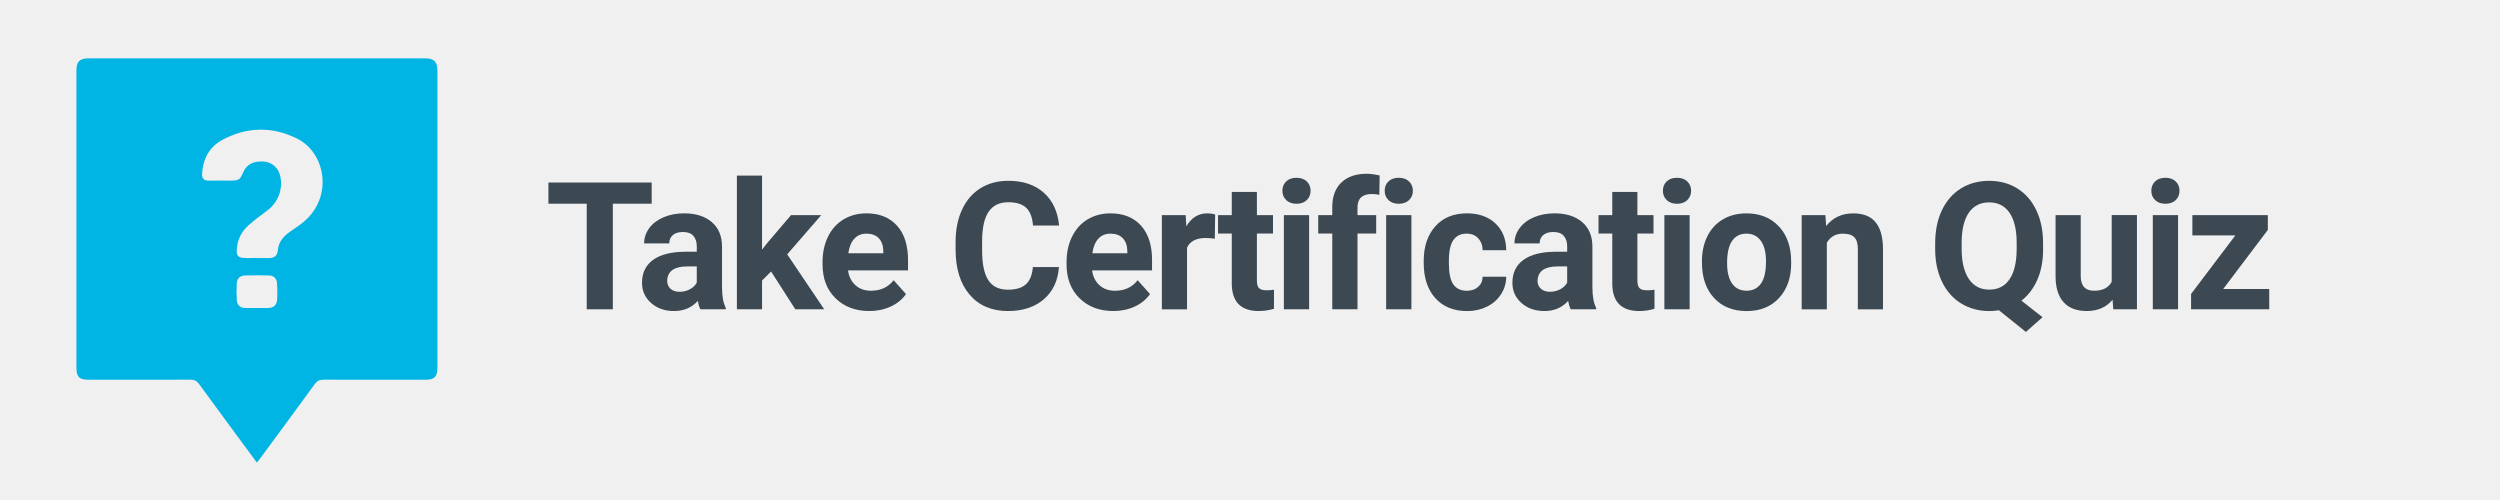
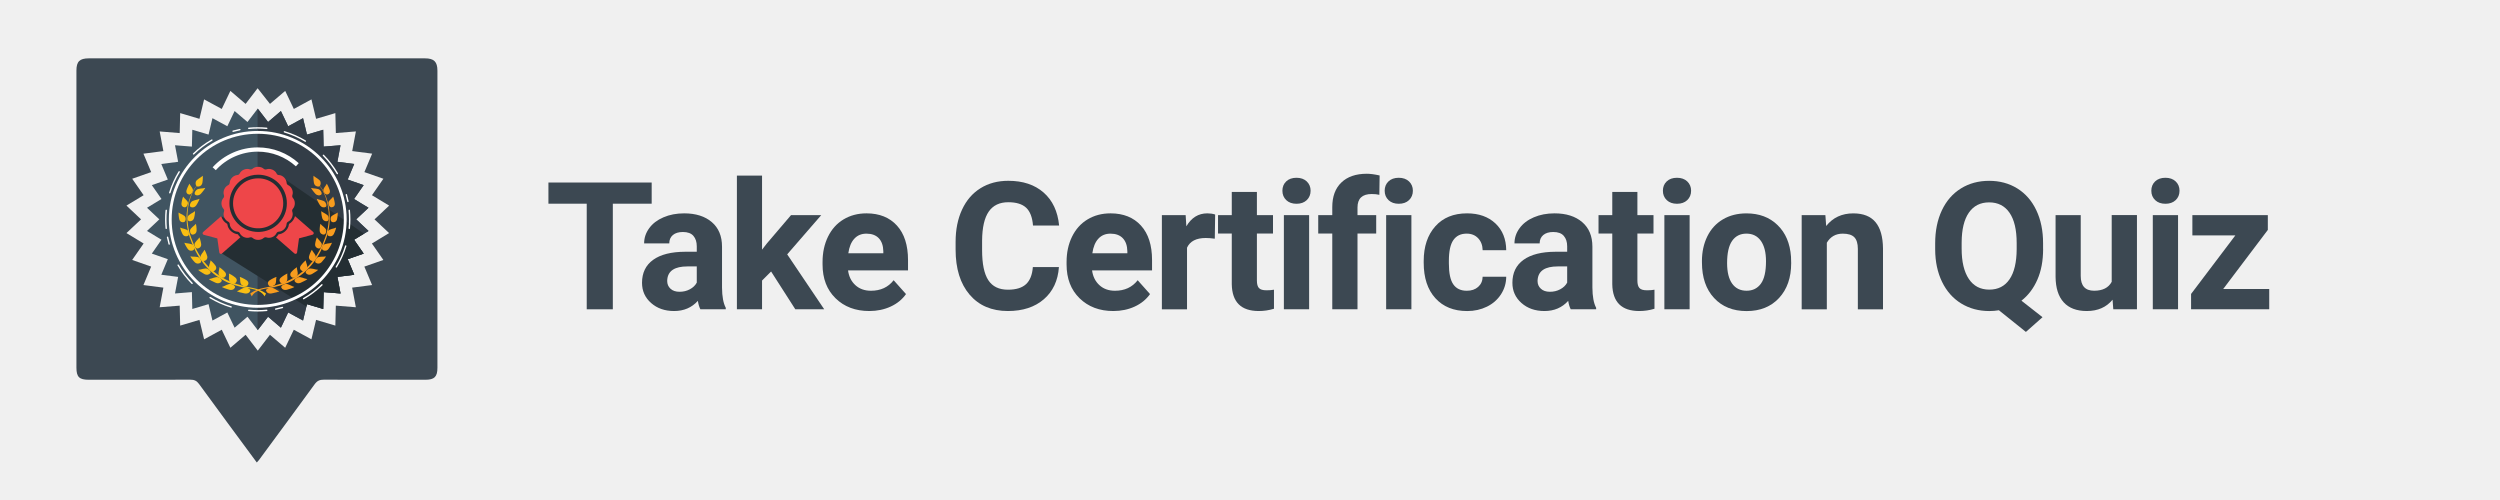
<svg xmlns="http://www.w3.org/2000/svg" version="1.1" id="Layer_1" x="0px" y="0px" viewBox="0 0 100 20" style="enable-background:new 0 0 100 20;" xml:space="preserve">
  <style type="text/css">
- 	.st0{fill:#00B4E4;}
- 	.st1{fill:#3C4852;}
+ 	.st0{fill:#3C4852;}
+ 	.st1{fill:#405461;}
+ 	.st2{fill:#333D47;}
+ 	.st3{fill:#242E33;}
+ 	.st4{fill:#EE4649;}
+ 	.st5{fill:#FFFFFF;}
+ 	.st6{fill:#F9BE13;}
+ 	.st7{fill:#F89C1E;}
</style>
-   <g id="m1EeXw_1_">
-     <g>
-       <path class="st0" d="M10.272,18.5c-0.782-1.061-1.551-2.097-2.31-3.14c-0.095-0.13-0.19-0.173-0.346-0.173    C6.26,15.192,4.905,15.19,3.549,15.19c-0.377,0-0.492-0.11-0.492-0.485c-0.001-3.961-0.001-7.922,0-11.884    c0-0.361,0.13-0.487,0.498-0.487c4.481,0,8.963,0,13.443,0c0.361,0,0.499,0.134,0.499,0.494c0.001,3.961,0.001,7.922,0,11.884    c0,0.359-0.122,0.478-0.479,0.478c-1.356,0.001-2.711,0.002-4.067-0.003c-0.163-0.001-0.264,0.044-0.363,0.18    c-0.738,1.016-1.486,2.024-2.23,3.035C10.337,18.428,10.313,18.452,10.272,18.5z M10.277,10.317c0,0.001,0,0.003,0,0.006    c0.162,0,0.323-0.001,0.484,0c0.207,0.001,0.334-0.093,0.351-0.305c0.031-0.384,0.274-0.609,0.57-0.807    c0.208-0.14,0.42-0.282,0.598-0.458c1.033-1.012,0.7-2.654-0.38-3.201C10.91,5.051,9.886,5.064,8.9,5.592    C8.373,5.874,8.118,6.353,8.083,6.95C8.071,7.153,8.167,7.228,8.359,7.225c0.295-0.005,0.59-0.001,0.885-0.001    c0.299,0,0.364-0.042,0.475-0.312c0.138-0.335,0.41-0.48,0.836-0.45c0.318,0.023,0.576,0.246,0.651,0.565    c0.129,0.543-0.085,1.083-0.547,1.418c-0.249,0.181-0.496,0.368-0.725,0.573C9.646,9.274,9.49,9.603,9.47,9.995    c-0.011,0.214,0.046,0.303,0.26,0.32C9.911,10.33,10.095,10.317,10.277,10.317z M10.273,12.321c0.147,0,0.295,0.002,0.442-0.001    c0.229-0.005,0.356-0.112,0.371-0.339c0.014-0.216,0.008-0.434-0.005-0.651c-0.011-0.197-0.135-0.307-0.329-0.312    c-0.315-0.009-0.632-0.008-0.946,0c-0.19,0.006-0.323,0.108-0.335,0.306c-0.014,0.23-0.014,0.463,0.002,0.692    c0.014,0.195,0.14,0.298,0.337,0.304C9.965,12.323,10.12,12.321,10.273,12.321z" />
-     </g>
+   <g>
+     <path class="st0" d="M26.066,8.148h-1.553v4.224h-1.044V8.148h-1.532V7.301h4.13v0.847H26.066z" />
+     <path class="st0" d="M28.015,12.371c-0.047-0.091-0.08-0.203-0.101-0.337c-0.244,0.272-0.561,0.407-0.951,0.407   c-0.369,0-0.675-0.106-0.918-0.32s-0.364-0.483-0.364-0.808c0-0.399,0.148-0.706,0.444-0.919c0.296-0.214,0.724-0.322,1.283-0.324   h0.463V9.854c0-0.175-0.044-0.313-0.134-0.418c-0.089-0.105-0.231-0.156-0.423-0.156c-0.17,0-0.303,0.041-0.399,0.121   c-0.096,0.081-0.144,0.193-0.144,0.334h-1.006c0-0.218,0.067-0.42,0.202-0.605c0.134-0.186,0.325-0.332,0.571-0.437   c0.246-0.106,0.522-0.159,0.828-0.159c0.464,0,0.833,0.117,1.106,0.35c0.273,0.234,0.409,0.561,0.409,0.984v1.633   c0.002,0.357,0.052,0.628,0.15,0.811v0.059C29.031,12.371,28.015,12.371,28.015,12.371z M27.182,11.671   c0.149,0,0.286-0.032,0.411-0.099c0.126-0.067,0.218-0.155,0.278-0.267v-0.648h-0.376c-0.504,0-0.772,0.175-0.804,0.523   l-0.003,0.059c0,0.126,0.044,0.229,0.132,0.31C26.908,11.631,27.029,11.671,27.182,11.671z" />
+     <path class="st0" d="M30.844,10.86l-0.362,0.362v1.149h-1.006V7.023h1.006v2.963l0.195-0.251l0.965-1.131h1.208l-1.362,1.57   l1.48,2.197h-1.156L30.844,10.86z" />
+     <path class="st0" d="M34.772,12.441c-0.552,0-1.003-0.17-1.349-0.509c-0.347-0.338-0.521-0.79-0.521-1.354v-0.097   c0-0.378,0.073-0.717,0.219-1.015s0.353-0.529,0.621-0.69s0.574-0.242,0.918-0.242c0.515,0,0.921,0.163,1.217,0.488   c0.296,0.325,0.444,0.786,0.444,1.382v0.411h-2.399c0.032,0.246,0.131,0.443,0.294,0.592s0.371,0.223,0.621,0.223   c0.388,0,0.691-0.14,0.909-0.421l0.494,0.554c-0.151,0.214-0.355,0.381-0.613,0.5C35.371,12.381,35.085,12.441,34.772,12.441z    M34.657,9.346c-0.2,0-0.362,0.068-0.485,0.203c-0.124,0.135-0.204,0.329-0.239,0.581h1.4v-0.081   c-0.005-0.224-0.065-0.397-0.181-0.52C35.035,9.407,34.87,9.346,34.657,9.346z" />
+     <path class="st0" d="M42.357,10.683c-0.039,0.545-0.241,0.975-0.604,1.288s-0.842,0.47-1.436,0.47c-0.65,0-1.161-0.219-1.534-0.657   c-0.372-0.437-0.559-1.037-0.559-1.801v-0.31c0-0.487,0.086-0.917,0.258-1.288c0.172-0.372,0.417-0.656,0.736-0.855   s0.69-0.298,1.113-0.298c0.585,0,1.056,0.156,1.414,0.47s0.564,0.753,0.62,1.32H41.32c-0.025-0.328-0.117-0.565-0.273-0.712   c-0.157-0.147-0.395-0.221-0.715-0.221c-0.348,0-0.609,0.125-0.782,0.374c-0.173,0.25-0.262,0.637-0.266,1.161v0.383   c0,0.548,0.083,0.948,0.249,1.201c0.166,0.254,0.428,0.38,0.785,0.38c0.323,0,0.564-0.074,0.723-0.221   c0.159-0.148,0.25-0.376,0.273-0.684C41.314,10.683,42.357,10.683,42.357,10.683z" />
+     <path class="st0" d="M44.533,12.441c-0.552,0-1.002-0.17-1.349-0.509c-0.347-0.338-0.521-0.79-0.521-1.354v-0.097   c0-0.378,0.073-0.717,0.219-1.015s0.353-0.529,0.621-0.69s0.574-0.242,0.918-0.242c0.515,0,0.921,0.163,1.217,0.488   c0.296,0.325,0.444,0.786,0.444,1.382v0.411h-2.399c0.032,0.246,0.131,0.443,0.294,0.592s0.371,0.223,0.621,0.223   c0.388,0,0.691-0.14,0.909-0.421l0.494,0.554c-0.151,0.214-0.355,0.381-0.613,0.5C45.132,12.381,44.846,12.441,44.533,12.441z    M44.418,9.346c-0.2,0-0.362,0.068-0.485,0.203c-0.124,0.135-0.204,0.329-0.239,0.581h1.4v-0.081   c-0.005-0.224-0.065-0.397-0.181-0.52C44.796,9.407,44.631,9.346,44.418,9.346z" />
+     <path class="st0" d="M48.592,9.548C48.455,9.529,48.335,9.52,48.23,9.52c-0.381,0-0.63,0.129-0.749,0.387v2.465h-1.006V8.604h0.951   l0.028,0.449c0.202-0.346,0.481-0.519,0.839-0.519c0.112,0,0.216,0.015,0.313,0.046L48.592,9.548z" />
+     <path class="st0" d="M50.276,7.678v0.926h0.644v0.738h-0.644v1.88c0,0.14,0.027,0.239,0.081,0.299   c0.053,0.061,0.155,0.091,0.306,0.091c0.111,0,0.21-0.008,0.296-0.024v0.762c-0.197,0.061-0.4,0.091-0.609,0.091   c-0.706,0-1.066-0.357-1.079-1.069v-2.03h-0.55V8.604h0.55V7.678H50.276z" />
+     <path class="st0" d="M51.296,7.629c0-0.15,0.05-0.275,0.151-0.372s0.239-0.146,0.412-0.146c0.172,0,0.309,0.049,0.411,0.146   s0.154,0.222,0.154,0.372c0,0.153-0.052,0.278-0.155,0.377c-0.103,0.097-0.239,0.145-0.409,0.145s-0.306-0.048-0.409-0.145   C51.348,7.907,51.296,7.782,51.296,7.629z M52.365,12.371h-1.01V8.604h1.01V12.371z" />
+     <path class="st0" d="M53.291,12.371V9.342h-0.562V8.604h0.562v-0.32c0-0.423,0.121-0.751,0.364-0.984   c0.242-0.233,0.582-0.35,1.018-0.35c0.139,0,0.31,0.023,0.512,0.069l-0.011,0.774c-0.084-0.021-0.185-0.032-0.307-0.032   c-0.378,0-0.567,0.18-0.567,0.538v0.305h0.748v0.738H54.3v3.029H53.291z" />
+     <path class="st0" d="M55.387,7.629c0-0.15,0.05-0.275,0.151-0.372s0.239-0.146,0.412-0.146c0.172,0,0.309,0.049,0.411,0.146   s0.154,0.222,0.154,0.372c0,0.153-0.052,0.278-0.155,0.377c-0.103,0.097-0.239,0.145-0.409,0.145c-0.17,0-0.306-0.048-0.409-0.145   C55.438,7.907,55.387,7.782,55.387,7.629z M56.456,12.371h-1.01V8.604h1.01V12.371z" />
+     <path class="st0" d="M58.673,11.63c0.185,0,0.337-0.051,0.452-0.153c0.116-0.102,0.177-0.238,0.181-0.407h0.943   c-0.002,0.255-0.071,0.489-0.209,0.702c-0.137,0.212-0.324,0.377-0.562,0.494c-0.239,0.117-0.501,0.176-0.789,0.176   c-0.539,0-0.963-0.171-1.274-0.514c-0.311-0.342-0.467-0.815-0.467-1.419v-0.066c0-0.58,0.155-1.043,0.464-1.39   c0.308-0.346,0.732-0.519,1.27-0.519c0.471,0,0.85,0.135,1.134,0.402c0.284,0.268,0.429,0.625,0.433,1.071h-0.943   c-0.004-0.196-0.065-0.355-0.181-0.478c-0.116-0.122-0.269-0.184-0.459-0.184c-0.235,0-0.411,0.086-0.531,0.257   c-0.12,0.17-0.18,0.448-0.18,0.831v0.105c0,0.388,0.059,0.668,0.178,0.837C58.251,11.545,58.431,11.63,58.673,11.63z" />
+     <path class="st0" d="M62.829,12.371c-0.047-0.091-0.08-0.203-0.101-0.337c-0.244,0.272-0.561,0.407-0.951,0.407   c-0.369,0-0.675-0.106-0.917-0.32c-0.243-0.214-0.364-0.483-0.364-0.808c0-0.399,0.148-0.706,0.444-0.919   c0.296-0.214,0.723-0.322,1.283-0.324h0.464V9.854c0-0.175-0.045-0.313-0.135-0.418c-0.089-0.105-0.23-0.156-0.423-0.156   c-0.17,0-0.302,0.041-0.398,0.121c-0.096,0.081-0.145,0.193-0.145,0.334h-1.007c0-0.218,0.067-0.42,0.202-0.605   c0.135-0.186,0.325-0.332,0.571-0.437c0.246-0.106,0.523-0.159,0.829-0.159c0.465,0,0.833,0.117,1.106,0.35   c0.273,0.234,0.409,0.561,0.409,0.984v1.633c0.002,0.357,0.052,0.628,0.15,0.811v0.059C63.846,12.371,62.829,12.371,62.829,12.371z    M61.997,11.671c0.149,0,0.286-0.032,0.411-0.099c0.126-0.067,0.219-0.155,0.279-0.267v-0.648H62.31   c-0.504,0-0.771,0.175-0.804,0.523l-0.004,0.059c0,0.126,0.044,0.229,0.133,0.31C61.723,11.631,61.844,11.671,61.997,11.671z" />
+     <path class="st0" d="M65.496,7.678v0.926h0.644v0.738h-0.644v1.88c0,0.14,0.027,0.239,0.081,0.299   c0.053,0.061,0.155,0.091,0.306,0.091c0.111,0,0.21-0.008,0.296-0.024v0.762c-0.197,0.061-0.4,0.091-0.609,0.091   c-0.706,0-1.066-0.357-1.079-1.069v-2.03h-0.55V8.604h0.55V7.678H65.496z" />
+     <path class="st0" d="M66.516,7.629c0-0.15,0.05-0.275,0.151-0.372s0.239-0.146,0.412-0.146c0.172,0,0.309,0.049,0.411,0.146   c0.102,0.097,0.154,0.222,0.154,0.372c0,0.153-0.052,0.278-0.155,0.377c-0.103,0.097-0.239,0.145-0.409,0.145   s-0.306-0.048-0.409-0.145C66.567,7.907,66.516,7.782,66.516,7.629z M67.585,12.371h-1.01V8.604h1.01V12.371z" />
+     <path class="st0" d="M68.077,10.453c0-0.373,0.072-0.707,0.216-0.999c0.144-0.293,0.352-0.519,0.622-0.679   c0.27-0.16,0.584-0.24,0.942-0.24c0.508,0,0.924,0.155,1.244,0.467c0.322,0.311,0.501,0.733,0.539,1.267l0.007,0.258   c0,0.579-0.161,1.042-0.484,1.392c-0.323,0.349-0.756,0.524-1.299,0.524c-0.543,0-0.977-0.174-1.3-0.522   c-0.324-0.348-0.486-0.822-0.486-1.421v-0.047C68.078,10.453,68.077,10.453,68.077,10.453z M69.084,10.524   c0,0.358,0.067,0.632,0.202,0.821s0.328,0.284,0.578,0.284c0.244,0,0.434-0.094,0.571-0.281s0.205-0.486,0.205-0.898   c0-0.351-0.068-0.623-0.205-0.816s-0.329-0.289-0.578-0.289c-0.246,0-0.436,0.096-0.571,0.288   C69.151,9.825,69.084,10.122,69.084,10.524z" />
+     <path class="st0" d="M73.015,8.604l0.032,0.436c0.269-0.337,0.63-0.505,1.083-0.505c0.399,0,0.696,0.117,0.891,0.352   c0.195,0.234,0.294,0.585,0.299,1.052v2.434h-1.006V9.957c0-0.214-0.047-0.369-0.14-0.466c-0.093-0.096-0.247-0.145-0.463-0.145   c-0.283,0-0.495,0.121-0.638,0.363v2.663h-1.006V8.604H73.015z" />
+     <path class="st0" d="M81.725,9.952c0,0.474-0.076,0.885-0.23,1.234c-0.153,0.349-0.365,0.629-0.637,0.841l0.843,0.661l-0.665,0.589   l-1.08-0.867c-0.123,0.021-0.251,0.032-0.383,0.032c-0.42,0-0.795-0.101-1.125-0.303c-0.329-0.202-0.584-0.49-0.766-0.865   c-0.181-0.375-0.273-0.806-0.275-1.293V9.729c0-0.499,0.09-0.938,0.269-1.318c0.18-0.38,0.435-0.671,0.763-0.874   s0.704-0.304,1.126-0.304s0.798,0.101,1.126,0.304c0.328,0.204,0.583,0.495,0.762,0.874c0.18,0.379,0.27,0.817,0.27,1.314v0.227   C81.723,9.952,81.725,9.952,81.725,9.952z M80.667,9.722c0-0.532-0.096-0.936-0.286-1.212s-0.462-0.415-0.815-0.415   c-0.351,0-0.621,0.137-0.811,0.41c-0.19,0.273-0.287,0.672-0.289,1.2v0.247c0,0.518,0.096,0.919,0.286,1.204   c0.19,0.286,0.464,0.429,0.821,0.429c0.351,0,0.62-0.138,0.808-0.413c0.188-0.275,0.283-0.676,0.286-1.203V9.722z" />
+     <path class="st0" d="M84.503,11.988c-0.249,0.303-0.592,0.453-1.031,0.453c-0.404,0-0.712-0.116-0.924-0.348   c-0.212-0.232-0.321-0.572-0.325-1.02V8.604h1.006v2.436c0,0.393,0.179,0.589,0.536,0.589c0.342,0,0.576-0.119,0.703-0.356v-2.67   h1.01v3.767h-0.947L84.503,11.988z" />
+     <path class="st0" d="M86.053,7.629c0-0.15,0.05-0.275,0.151-0.372s0.239-0.146,0.412-0.146c0.172,0,0.309,0.049,0.411,0.146   c0.102,0.097,0.154,0.222,0.154,0.372c0,0.153-0.052,0.278-0.155,0.377c-0.103,0.097-0.239,0.145-0.409,0.145   s-0.306-0.048-0.409-0.145C86.104,7.907,86.053,7.782,86.053,7.629z M87.122,12.371h-1.01V8.604h1.01V12.371z" />
+     <path class="st0" d="M88.928,11.56h1.841v0.811h-3.126v-0.613l1.772-2.343h-1.72V8.604h3.018v0.593L88.928,11.56z" />
  </g>
+   <path class="st0" d="M16.998,2.334c-4.48,0-8.962,0-13.443,0c-0.368,0-0.498,0.126-0.498,0.487c-0.001,3.962-0.001,7.923,0,11.884  c0,0.375,0.115,0.485,0.492,0.485c1.356,0,2.711,0.002,4.067-0.003c0.156,0,0.251,0.043,0.346,0.173  c0.759,1.043,1.528,2.079,2.31,3.14c0.041-0.048,0.065-0.072,0.086-0.098c0.744-1.011,1.492-2.019,2.23-3.035  c0.099-0.136,0.2-0.181,0.363-0.18c1.356,0.005,2.711,0.004,4.067,0.003c0.357,0,0.479-0.119,0.479-0.478  c0.001-3.962,0.001-7.923,0-11.884C17.497,2.468,17.359,2.334,16.998,2.334z M15.563,9.323L14.876,9.74l0.458,0.658l-0.76,0.266  l0.31,0.738l-0.798,0.103l0.148,0.785l-0.801-0.064l-0.019,0.798l-0.771-0.229l-0.186,0.778l-0.705-0.384l-0.345,0.722l-0.609-0.52  l-0.487,0.635l-0.487-0.635l-0.609,0.52l-0.345-0.722l-0.706,0.384l-0.186-0.778l-0.771,0.229l-0.019-0.798L6.387,12.29l0.148-0.785  l-0.798-0.103l0.309-0.738l-0.759-0.266L5.745,9.74L5.058,9.323l0.584-0.549l-0.584-0.55l0.687-0.416L5.288,7.15l0.759-0.266  L5.737,6.147l0.798-0.103L6.387,5.258l0.801,0.065l0.019-0.799l0.771,0.229l0.186-0.778l0.706,0.383l0.345-0.722l0.609,0.52  l0.481-0.627l0.494,0.627l0.609-0.52l0.345,0.722l0.705-0.383l0.186,0.778l0.77-0.229l0.02,0.798l0.802-0.065l-0.148,0.786  l0.798,0.103l-0.31,0.738l0.76,0.266l-0.458,0.658l0.688,0.417l-0.585,0.55L15.563,9.323z" />
  <g>
-     <path class="st1" d="M26.066,8.148h-1.553v4.224h-1.044V8.148h-1.532V7.301h4.13v0.847H26.066z" />
-     <path class="st1" d="M28.015,12.371c-0.047-0.091-0.08-0.203-0.101-0.337c-0.244,0.272-0.561,0.407-0.951,0.407   c-0.369,0-0.675-0.106-0.918-0.32s-0.364-0.483-0.364-0.808c0-0.399,0.148-0.706,0.444-0.919c0.296-0.214,0.724-0.322,1.283-0.324   h0.463V9.854c0-0.175-0.044-0.313-0.134-0.418c-0.089-0.105-0.231-0.156-0.423-0.156c-0.17,0-0.303,0.041-0.399,0.121   c-0.096,0.081-0.144,0.193-0.144,0.334h-1.006c0-0.218,0.067-0.42,0.202-0.605c0.134-0.186,0.325-0.332,0.571-0.437   c0.246-0.106,0.522-0.159,0.828-0.159c0.464,0,0.833,0.117,1.106,0.35c0.273,0.234,0.409,0.561,0.409,0.984v1.633   c0.002,0.357,0.052,0.628,0.15,0.811v0.059C29.031,12.371,28.015,12.371,28.015,12.371z M27.182,11.671   c0.149,0,0.286-0.032,0.411-0.099c0.126-0.067,0.218-0.155,0.278-0.267v-0.648h-0.376c-0.504,0-0.772,0.175-0.804,0.523   l-0.003,0.059c0,0.126,0.044,0.229,0.132,0.31C26.908,11.631,27.029,11.671,27.182,11.671z" />
-     <path class="st1" d="M30.844,10.86l-0.362,0.362v1.149h-1.006V7.023h1.006v2.963l0.195-0.251l0.965-1.131h1.208l-1.362,1.57   l1.48,2.197h-1.156L30.844,10.86z" />
-     <path class="st1" d="M34.772,12.441c-0.552,0-1.003-0.17-1.349-0.509c-0.347-0.338-0.521-0.79-0.521-1.354v-0.097   c0-0.378,0.073-0.717,0.219-1.015s0.353-0.529,0.621-0.69s0.574-0.242,0.918-0.242c0.515,0,0.921,0.163,1.217,0.488   c0.296,0.325,0.444,0.786,0.444,1.382v0.411h-2.399c0.032,0.246,0.131,0.443,0.294,0.592s0.371,0.223,0.621,0.223   c0.388,0,0.691-0.14,0.909-0.421l0.494,0.554c-0.151,0.214-0.355,0.381-0.613,0.5C35.371,12.381,35.085,12.441,34.772,12.441z    M34.657,9.346c-0.2,0-0.362,0.068-0.485,0.203c-0.124,0.135-0.204,0.329-0.239,0.581h1.4v-0.081   c-0.005-0.224-0.065-0.397-0.181-0.52C35.035,9.407,34.87,9.346,34.657,9.346z" />
-     <path class="st1" d="M42.357,10.683c-0.039,0.545-0.241,0.975-0.604,1.288s-0.842,0.47-1.436,0.47c-0.65,0-1.161-0.219-1.534-0.657   c-0.372-0.437-0.559-1.037-0.559-1.801v-0.31c0-0.487,0.086-0.917,0.258-1.288c0.172-0.372,0.417-0.656,0.736-0.855   s0.69-0.298,1.113-0.298c0.585,0,1.056,0.156,1.414,0.47s0.564,0.753,0.62,1.32H41.32c-0.025-0.328-0.117-0.565-0.273-0.712   c-0.157-0.147-0.395-0.221-0.715-0.221c-0.348,0-0.609,0.125-0.782,0.374c-0.173,0.25-0.262,0.637-0.266,1.161v0.383   c0,0.548,0.083,0.948,0.249,1.201c0.166,0.254,0.428,0.38,0.785,0.38c0.323,0,0.564-0.074,0.723-0.221   c0.159-0.148,0.25-0.376,0.273-0.684C41.314,10.683,42.357,10.683,42.357,10.683z" />
-     <path class="st1" d="M44.533,12.441c-0.552,0-1.002-0.17-1.349-0.509c-0.347-0.338-0.521-0.79-0.521-1.354v-0.097   c0-0.378,0.073-0.717,0.219-1.015s0.353-0.529,0.621-0.69s0.574-0.242,0.918-0.242c0.515,0,0.921,0.163,1.217,0.488   c0.296,0.325,0.444,0.786,0.444,1.382v0.411h-2.399c0.032,0.246,0.131,0.443,0.294,0.592s0.371,0.223,0.621,0.223   c0.388,0,0.691-0.14,0.909-0.421l0.494,0.554c-0.151,0.214-0.355,0.381-0.613,0.5C45.132,12.381,44.846,12.441,44.533,12.441z    M44.418,9.346c-0.2,0-0.362,0.068-0.485,0.203c-0.124,0.135-0.204,0.329-0.239,0.581h1.4v-0.081   c-0.005-0.224-0.065-0.397-0.181-0.52C44.796,9.407,44.631,9.346,44.418,9.346z" />
-     <path class="st1" d="M48.592,9.548C48.455,9.529,48.335,9.52,48.23,9.52c-0.381,0-0.63,0.129-0.749,0.387v2.465h-1.006V8.604h0.951   l0.028,0.449c0.202-0.346,0.481-0.519,0.839-0.519c0.112,0,0.216,0.015,0.313,0.046L48.592,9.548z" />
-     <path class="st1" d="M50.276,7.678v0.926h0.644v0.738h-0.644v1.88c0,0.14,0.027,0.239,0.081,0.299   c0.053,0.061,0.155,0.091,0.306,0.091c0.111,0,0.21-0.008,0.296-0.024v0.762c-0.197,0.061-0.4,0.091-0.609,0.091   c-0.706,0-1.066-0.357-1.079-1.069v-2.03h-0.55V8.604h0.55V7.678H50.276z" />
-     <path class="st1" d="M51.296,7.629c0-0.15,0.05-0.275,0.151-0.372s0.239-0.146,0.412-0.146c0.172,0,0.309,0.049,0.411,0.146   s0.154,0.222,0.154,0.372c0,0.153-0.052,0.278-0.155,0.377c-0.103,0.097-0.239,0.145-0.409,0.145s-0.306-0.048-0.409-0.145   C51.348,7.907,51.296,7.782,51.296,7.629z M52.365,12.371h-1.01V8.604h1.01V12.371z" />
-     <path class="st1" d="M53.291,12.371V9.342h-0.562V8.604h0.562v-0.32c0-0.423,0.121-0.751,0.364-0.984   c0.242-0.233,0.582-0.35,1.018-0.35c0.139,0,0.31,0.023,0.512,0.069l-0.011,0.774c-0.084-0.021-0.185-0.032-0.307-0.032   c-0.378,0-0.567,0.18-0.567,0.538v0.305h0.748v0.738H54.3v3.029H53.291z" />
-     <path class="st1" d="M55.387,7.629c0-0.15,0.05-0.275,0.151-0.372s0.239-0.146,0.412-0.146c0.172,0,0.309,0.049,0.411,0.146   s0.154,0.222,0.154,0.372c0,0.153-0.052,0.278-0.155,0.377c-0.103,0.097-0.239,0.145-0.409,0.145c-0.17,0-0.306-0.048-0.409-0.145   C55.438,7.907,55.387,7.782,55.387,7.629z M56.456,12.371h-1.01V8.604h1.01V12.371z" />
-     <path class="st1" d="M58.673,11.63c0.185,0,0.337-0.051,0.452-0.153c0.116-0.102,0.177-0.238,0.181-0.407h0.943   c-0.002,0.255-0.071,0.489-0.209,0.702c-0.137,0.212-0.324,0.377-0.562,0.494c-0.239,0.117-0.501,0.176-0.789,0.176   c-0.539,0-0.963-0.171-1.274-0.514c-0.311-0.342-0.467-0.815-0.467-1.419v-0.066c0-0.58,0.155-1.043,0.464-1.39   c0.308-0.346,0.732-0.519,1.27-0.519c0.471,0,0.85,0.135,1.134,0.402c0.284,0.268,0.429,0.625,0.433,1.071h-0.943   c-0.004-0.196-0.065-0.355-0.181-0.478c-0.116-0.122-0.269-0.184-0.459-0.184c-0.235,0-0.411,0.086-0.531,0.257   c-0.12,0.17-0.18,0.448-0.18,0.831v0.105c0,0.388,0.059,0.668,0.178,0.837C58.251,11.545,58.431,11.63,58.673,11.63z" />
-     <path class="st1" d="M62.829,12.371c-0.047-0.091-0.08-0.203-0.101-0.337c-0.244,0.272-0.561,0.407-0.951,0.407   c-0.369,0-0.675-0.106-0.917-0.32c-0.243-0.214-0.364-0.483-0.364-0.808c0-0.399,0.148-0.706,0.444-0.919   c0.296-0.214,0.723-0.322,1.283-0.324h0.464V9.854c0-0.175-0.045-0.313-0.135-0.418c-0.089-0.105-0.23-0.156-0.423-0.156   c-0.17,0-0.302,0.041-0.398,0.121c-0.096,0.081-0.145,0.193-0.145,0.334h-1.007c0-0.218,0.067-0.42,0.202-0.605   c0.135-0.186,0.325-0.332,0.571-0.437c0.246-0.106,0.523-0.159,0.829-0.159c0.465,0,0.833,0.117,1.106,0.35   c0.273,0.234,0.409,0.561,0.409,0.984v1.633c0.002,0.357,0.052,0.628,0.15,0.811v0.059C63.846,12.371,62.829,12.371,62.829,12.371z    M61.997,11.671c0.149,0,0.286-0.032,0.411-0.099c0.126-0.067,0.219-0.155,0.279-0.267v-0.648H62.31   c-0.504,0-0.771,0.175-0.804,0.523l-0.004,0.059c0,0.126,0.044,0.229,0.133,0.31C61.723,11.631,61.844,11.671,61.997,11.671z" />
-     <path class="st1" d="M65.496,7.678v0.926h0.644v0.738h-0.644v1.88c0,0.14,0.027,0.239,0.081,0.299   c0.053,0.061,0.155,0.091,0.306,0.091c0.111,0,0.21-0.008,0.296-0.024v0.762c-0.197,0.061-0.4,0.091-0.609,0.091   c-0.706,0-1.066-0.357-1.079-1.069v-2.03h-0.55V8.604h0.55V7.678H65.496z" />
-     <path class="st1" d="M66.516,7.629c0-0.15,0.05-0.275,0.151-0.372s0.239-0.146,0.412-0.146c0.172,0,0.309,0.049,0.411,0.146   c0.102,0.097,0.154,0.222,0.154,0.372c0,0.153-0.052,0.278-0.155,0.377c-0.103,0.097-0.239,0.145-0.409,0.145   s-0.306-0.048-0.409-0.145C66.567,7.907,66.516,7.782,66.516,7.629z M67.585,12.371h-1.01V8.604h1.01V12.371z" />
-     <path class="st1" d="M68.077,10.453c0-0.373,0.072-0.707,0.216-0.999c0.144-0.293,0.352-0.519,0.622-0.679   c0.27-0.16,0.584-0.24,0.942-0.24c0.508,0,0.924,0.155,1.244,0.467c0.322,0.311,0.501,0.733,0.539,1.267l0.007,0.258   c0,0.579-0.161,1.042-0.484,1.392c-0.323,0.349-0.756,0.524-1.299,0.524c-0.543,0-0.977-0.174-1.3-0.522   c-0.324-0.348-0.486-0.822-0.486-1.421v-0.047H68.077z M69.084,10.524c0,0.358,0.067,0.632,0.202,0.821s0.328,0.284,0.578,0.284   c0.244,0,0.434-0.094,0.571-0.281s0.205-0.486,0.205-0.898c0-0.351-0.068-0.623-0.205-0.816s-0.329-0.289-0.578-0.289   c-0.246,0-0.436,0.096-0.571,0.288C69.151,9.825,69.084,10.122,69.084,10.524z" />
-     <path class="st1" d="M73.015,8.604l0.032,0.436c0.269-0.337,0.63-0.505,1.083-0.505c0.399,0,0.696,0.117,0.891,0.352   c0.195,0.234,0.294,0.585,0.299,1.052v2.434h-1.006V9.957c0-0.214-0.047-0.369-0.14-0.466c-0.093-0.096-0.247-0.145-0.463-0.145   c-0.283,0-0.495,0.121-0.638,0.363v2.663h-1.006V8.604H73.015z" />
-     <path class="st1" d="M81.725,9.952c0,0.474-0.076,0.885-0.23,1.234c-0.153,0.349-0.365,0.629-0.637,0.841l0.843,0.661l-0.665,0.589   l-1.08-0.867c-0.123,0.021-0.251,0.032-0.383,0.032c-0.42,0-0.795-0.101-1.125-0.303c-0.329-0.202-0.584-0.49-0.766-0.865   c-0.181-0.375-0.273-0.806-0.275-1.293V9.729c0-0.499,0.09-0.938,0.269-1.318c0.18-0.38,0.435-0.671,0.763-0.874   s0.704-0.304,1.126-0.304s0.798,0.101,1.126,0.304c0.328,0.204,0.583,0.495,0.762,0.874c0.18,0.379,0.27,0.817,0.27,1.314v0.227   H81.725z M80.667,9.722c0-0.532-0.096-0.936-0.286-1.212s-0.462-0.415-0.815-0.415c-0.351,0-0.621,0.137-0.811,0.41   c-0.19,0.273-0.287,0.672-0.289,1.2v0.247c0,0.518,0.096,0.919,0.286,1.204c0.19,0.286,0.464,0.429,0.821,0.429   c0.351,0,0.62-0.138,0.808-0.413c0.188-0.275,0.283-0.676,0.286-1.203V9.722z" />
-     <path class="st1" d="M84.503,11.988c-0.249,0.303-0.592,0.453-1.031,0.453c-0.404,0-0.712-0.116-0.924-0.348   c-0.212-0.232-0.321-0.572-0.325-1.02V8.604h1.006v2.436c0,0.393,0.179,0.589,0.536,0.589c0.342,0,0.576-0.119,0.703-0.356v-2.67   h1.01v3.767h-0.947L84.503,11.988z" />
-     <path class="st1" d="M86.053,7.629c0-0.15,0.05-0.275,0.151-0.372s0.239-0.146,0.412-0.146c0.172,0,0.309,0.049,0.411,0.146   c0.102,0.097,0.154,0.222,0.154,0.372c0,0.153-0.052,0.278-0.155,0.377c-0.103,0.097-0.239,0.145-0.409,0.145   s-0.306-0.048-0.409-0.145C86.104,7.907,86.053,7.782,86.053,7.629z M87.122,12.371h-1.01V8.604h1.01V12.371z" />
-     <path class="st1" d="M88.928,11.56h1.841v0.811h-3.126v-0.613l1.772-2.343h-1.72V8.604h3.018v0.593L88.928,11.56z" />
+     <g>
+       <polygon class="st1" points="10.31,4.344 10.722,4.88 11.236,4.441 11.527,5.05 12.122,4.727 12.279,5.383 12.929,5.19     12.945,5.864 13.621,5.81 13.496,6.472 14.169,6.559 13.907,7.182 14.547,7.405 14.162,7.96 14.741,8.311 14.248,8.774     14.741,9.238 14.162,9.589 14.547,10.144 13.907,10.367 14.169,10.99 13.496,11.076 13.621,11.739 12.945,11.684 12.929,12.359     12.279,12.166 12.122,12.822 11.527,12.499 11.236,13.108 10.722,12.669 10.31,13.205 9.899,12.669 9.384,13.108 9.093,12.499     8.498,12.822 8.342,12.166 7.692,12.359 7.676,11.684 7,11.739 7.125,11.076 6.452,10.99 6.713,10.367 6.073,10.144 6.459,9.589     5.88,9.238 6.373,8.774 5.88,8.311 6.459,7.96 6.073,7.405 6.713,7.182 6.452,6.559 7.125,6.472 7,5.81 7.676,5.864 7.692,5.19     8.342,5.383 8.498,4.727 9.093,5.05 9.384,4.441 9.899,4.88   " />
+     </g>
+     <g>
+       <polygon class="st2" points="14.162,7.96 14.547,7.405 13.907,7.182 14.169,6.559 13.496,6.472 13.621,5.81 12.945,5.864     12.929,5.19 12.279,5.383 12.122,4.727 11.527,5.05 11.236,4.441 10.722,4.88 10.31,4.344 10.304,4.352 10.304,13.197     10.31,13.205 10.722,12.669 11.236,13.108 11.527,12.499 12.122,12.822 12.279,12.166 12.929,12.359 12.945,11.684 13.621,11.739     13.496,11.076 14.169,10.99 13.907,10.367 14.547,10.144 14.162,9.589 14.741,9.238 14.248,8.774 14.741,8.311   " />
+     </g>
+     <g>
+       <polygon class="st3" points="13.907,10.367 14.547,10.144 14.162,9.589 14.56,9.347 11.063,6.938 10.161,6.885 9.366,7.259     9,8.134 9.322,8.928 8.849,8.645 8.878,10.141 12.256,12.264 12.279,12.166 12.929,12.359 12.945,11.684 13.621,11.739     13.496,11.076 14.169,10.99   " />
+       <g>
+         <g>
+           <g>
+             <path class="st4" d="M9.392,9.341C9.307,9.307,9.233,9.249,9.178,9.177C9.164,9.158,9.152,9.138,9.141,9.12       c-0.01-0.017-0.018-0.035-0.025-0.054C9.11,9.052,9.094,8.955,9.087,8.952C9.078,8.948,9.07,8.943,9.062,8.937       C8.981,8.889,8.914,8.81,8.873,8.716c-0.01-0.023-0.018-0.047-0.024-0.071L8.124,9.283C8.086,9.317,8.101,9.379,8.15,9.392       l0.543,0.144l0.08,0.566c0.007,0.05,0.067,0.072,0.105,0.039l0.737-0.649c-0.041-0.035-0.075-0.076-0.1-0.121       C9.473,9.367,9.432,9.357,9.392,9.341z" />
+           </g>
+           <g>
+             <path class="st4" d="M11.8,8.645c-0.006,0.024-0.015,0.047-0.024,0.071c-0.04,0.094-0.106,0.173-0.188,0.223       c-0.007,0.005-0.016,0.01-0.024,0.014c-0.007,0.004-0.022,0.1-0.028,0.114c-0.012,0.029-0.026,0.054-0.042,0.083       c-0.007,0.007-0.013,0.019-0.02,0.028c-0.054,0.073-0.128,0.132-0.213,0.166c-0.04,0.016-0.082,0.027-0.123,0.03       c-0.025,0.045-0.059,0.086-0.099,0.121l0.74,0.645c0.038,0.033,0.098,0.011,0.104-0.039l0.077-0.566l0.543-0.147       c0.049-0.013,0.063-0.076,0.025-0.109L11.8,8.645z" />
+           </g>
+           <g>
+             <path class="st4" d="M11.166,8.682c0.033-0.051,0.062-0.104,0.085-0.16c0.052-0.123,0.078-0.254,0.078-0.389       c0-0.135-0.027-0.266-0.078-0.389c-0.05-0.119-0.122-0.226-0.214-0.318c-0.092-0.092-0.198-0.164-0.318-0.214       c-0.097-0.041-0.2-0.066-0.305-0.075c-0.031-0.002-0.063-0.003-0.094-0.003c-0.135,0-0.266,0.027-0.389,0.078       c-0.119,0.05-0.226,0.122-0.318,0.214C9.523,7.519,9.451,7.625,9.4,7.745C9.348,7.868,9.322,7.999,9.322,8.133       c0,0.135,0.027,0.266,0.078,0.389c0.024,0.055,0.052,0.109,0.085,0.16c0.037,0.057,0.081,0.11,0.129,0.158       c0.092,0.092,0.198,0.164,0.318,0.214c0.107,0.045,0.219,0.071,0.335,0.077c0.039,0.002,0.078,0.002,0.117,0       c0.116-0.006,0.229-0.032,0.335-0.077c0.119-0.05,0.226-0.122,0.318-0.214C11.086,8.792,11.129,8.739,11.166,8.682z" />
+           </g>
+           <g>
+             <path class="st4" d="M10.621,9.49c0.012,0,0.025,0.002,0.038,0.007c0.146,0.052,0.333-0.026,0.399-0.166       c0.018-0.039,0.055-0.063,0.098-0.065c0.155-0.007,0.298-0.15,0.307-0.305c0.002-0.041,0.027-0.078,0.064-0.095       c0.14-0.067,0.217-0.254,0.165-0.4c-0.015-0.04-0.005-0.084,0.023-0.115c0.104-0.114,0.104-0.318,0.002-0.432       c-0.028-0.031-0.036-0.074-0.022-0.113c0.052-0.146-0.026-0.333-0.166-0.399c-0.039-0.018-0.063-0.055-0.065-0.098       C11.46,7.238,11.426,7.162,11.365,7.1c-0.061-0.061-0.136-0.094-0.206-0.098C11.117,7,11.081,6.976,11.063,6.938       c-0.03-0.063-0.09-0.12-0.17-0.153c-0.045-0.019-0.091-0.028-0.135-0.028c-0.034,0-0.066,0.005-0.096,0.016       c-0.013,0.005-0.026,0.007-0.039,0.007c-0.028,0-0.055-0.01-0.077-0.03c-0.052-0.048-0.13-0.077-0.217-0.077       c-0.003,0-0.006,0-0.009,0c-0.087,0-0.165,0.03-0.217,0.077c-0.022,0.019-0.049,0.03-0.077,0.03       c-0.013,0-0.026-0.002-0.039-0.007C9.96,6.763,9.927,6.757,9.893,6.757c-0.044,0-0.089,0.009-0.135,0.028       c-0.08,0.033-0.139,0.09-0.17,0.153C9.571,6.976,9.535,7,9.494,7.002C9.424,7.006,9.349,7.04,9.288,7.1       C9.226,7.162,9.192,7.238,9.189,7.309c-0.002,0.042-0.027,0.08-0.065,0.098C8.984,7.473,8.906,7.66,8.958,7.806       c0.014,0.039,0.005,0.082-0.022,0.113C8.832,8.034,8.833,8.237,8.937,8.351C8.966,8.383,8.975,8.427,8.96,8.466       c-0.052,0.146,0.025,0.333,0.165,0.4C9.163,8.884,9.187,8.92,9.189,8.961c0.008,0.154,0.152,0.298,0.307,0.305       c0.042,0.002,0.08,0.027,0.098,0.065c0.005,0.01,0.01,0.019,0.015,0.028C9.612,9.363,9.614,9.366,9.617,9.37       c0.08,0.115,0.245,0.174,0.377,0.127c0.012-0.005,0.025-0.007,0.038-0.007c0.027,0,0.054,0.01,0.075,0.029       c0.059,0.053,0.14,0.077,0.219,0.076c0.083,0.001,0.161-0.023,0.22-0.076C10.567,9.5,10.594,9.49,10.621,9.49z M10.33,9.278       c-0.155,0-0.311-0.029-0.454-0.09C9.739,9.13,9.617,9.048,9.512,8.943C9.457,8.887,9.408,8.827,9.365,8.761       C9.327,8.704,9.294,8.643,9.267,8.579c-0.06-0.141-0.09-0.291-0.09-0.446c0-0.155,0.03-0.304,0.09-0.446       c0.058-0.136,0.14-0.259,0.245-0.364C9.617,7.219,9.74,7.136,9.876,7.078c0.097-0.041,0.2-0.069,0.305-0.082       c0.05-0.006,0.099-0.008,0.149-0.008c0.155,0,0.305,0.03,0.446,0.09c0.136,0.058,0.259,0.14,0.364,0.245       c0.105,0.105,0.187,0.228,0.245,0.364c0.06,0.141,0.09,0.291,0.09,0.446c0,0.155-0.03,0.304-0.09,0.446       c-0.027,0.064-0.06,0.125-0.098,0.183c-0.043,0.065-0.092,0.126-0.148,0.181c-0.105,0.105-0.228,0.187-0.364,0.245       c-0.122,0.052-0.252,0.081-0.384,0.088C10.371,9.277,10.351,9.278,10.33,9.278z" />
+           </g>
+         </g>
+       </g>
+     </g>
+     <g>
+       <g>
+         <path class="st5" d="M11.026,12.392c-0.013,0-0.025-0.009-0.028-0.023c-0.003-0.015,0.007-0.03,0.023-0.033     c0.09-0.018,0.181-0.039,0.27-0.064c0.016-0.004,0.031,0.005,0.035,0.02c0.004,0.015-0.005,0.031-0.02,0.035     c-0.091,0.025-0.183,0.047-0.274,0.065C11.03,12.392,11.028,12.392,11.026,12.392z M12.145,11.974     c-0.01,0-0.019-0.005-0.025-0.014c-0.008-0.014-0.003-0.031,0.01-0.039c0.264-0.151,0.509-0.336,0.728-0.549     c0.011-0.011,0.029-0.011,0.04,0.001c0.011,0.011,0.011,0.029-0.001,0.04c-0.222,0.216-0.471,0.403-0.739,0.557     C12.155,11.973,12.15,11.974,12.145,11.974z M13.453,10.705c-0.005,0-0.01-0.001-0.015-0.004     c-0.013-0.008-0.018-0.026-0.009-0.039c0.16-0.26,0.286-0.539,0.374-0.831c0.005-0.015,0.021-0.024,0.035-0.019     c0.015,0.005,0.023,0.02,0.019,0.035c-0.091,0.296-0.218,0.58-0.38,0.844C13.472,10.7,13.462,10.705,13.453,10.705z" />
+       </g>
+       <g>
+         <path class="st5" d="M9.245,12.305c-0.003,0-0.005,0-0.008-0.001c-0.296-0.089-0.581-0.216-0.846-0.375     c-0.013-0.008-0.018-0.026-0.01-0.039c0.008-0.013,0.026-0.018,0.039-0.01c0.261,0.158,0.541,0.282,0.833,0.37     c0.015,0.004,0.024,0.02,0.019,0.035C9.268,12.297,9.257,12.305,9.245,12.305z M7.684,11.364c-0.007,0-0.015-0.003-0.02-0.009     c-0.218-0.221-0.407-0.468-0.563-0.735c-0.008-0.014-0.003-0.031,0.01-0.039c0.013-0.008,0.031-0.004,0.039,0.01     c0.153,0.263,0.34,0.506,0.554,0.724c0.011,0.011,0.011,0.029,0,0.04C7.699,11.361,7.691,11.364,7.684,11.364z M6.767,9.79     c-0.012,0-0.024-0.008-0.027-0.021C6.715,9.68,6.693,9.588,6.675,9.496C6.671,9.48,6.681,9.465,6.697,9.462     C6.713,9.46,6.727,9.469,6.73,9.485c0.018,0.09,0.04,0.181,0.065,0.27C6.799,9.769,6.79,9.785,6.775,9.789     C6.773,9.79,6.77,9.79,6.767,9.79z" />
+       </g>
+       <g>
+         <path class="st5" d="M6.79,7.738c-0.003,0-0.005,0-0.008-0.001c-0.015-0.005-0.023-0.02-0.019-0.035     c0.09-0.295,0.218-0.58,0.38-0.844C7.151,6.844,7.169,6.84,7.182,6.848C7.196,6.856,7.2,6.874,7.192,6.887     c-0.16,0.26-0.286,0.54-0.374,0.831C6.813,7.73,6.802,7.738,6.79,7.738z M7.742,6.184c-0.007,0-0.015-0.003-0.02-0.009     c-0.011-0.011-0.011-0.029,0.001-0.04C7.944,5.92,8.193,5.732,8.461,5.579C8.475,5.571,8.492,5.575,8.5,5.589     c0.008,0.014,0.003,0.031-0.01,0.039C8.225,5.779,7.98,5.964,7.762,6.176C7.756,6.181,7.749,6.184,7.742,6.184z M9.323,5.278     c-0.012,0-0.024-0.008-0.027-0.021C9.291,5.242,9.3,5.226,9.315,5.222c0.089-0.025,0.181-0.046,0.274-0.065     c0.015-0.003,0.03,0.007,0.033,0.022C9.625,5.195,9.615,5.21,9.6,5.213C9.509,5.231,9.419,5.252,9.33,5.277     C9.328,5.278,9.325,5.278,9.323,5.278z" />
+       </g>
+       <g>
+         <path class="st5" d="M13.918,8.087c-0.013,0-0.025-0.009-0.028-0.023c-0.018-0.089-0.04-0.18-0.065-0.269     c-0.004-0.015,0.004-0.031,0.02-0.035c0.014-0.005,0.03,0.004,0.035,0.019c0.026,0.091,0.048,0.183,0.066,0.273     c0.003,0.015-0.007,0.03-0.022,0.033C13.922,8.087,13.92,8.087,13.918,8.087z M13.495,6.971c-0.01,0-0.019-0.005-0.025-0.014     c-0.153-0.263-0.339-0.506-0.554-0.724c-0.011-0.011-0.011-0.029,0-0.04c0.011-0.011,0.029-0.011,0.04,0     c0.218,0.221,0.407,0.468,0.563,0.735c0.008,0.013,0.003,0.031-0.01,0.039C13.504,6.969,13.499,6.971,13.495,6.971z      M12.215,5.673c-0.005,0-0.01-0.001-0.015-0.004c-0.261-0.158-0.541-0.282-0.833-0.37c-0.015-0.004-0.024-0.02-0.019-0.035     c0.004-0.015,0.02-0.023,0.035-0.019C11.68,5.334,11.965,5.46,12.23,5.62c0.013,0.008,0.018,0.026,0.01,0.039     C12.234,5.668,12.225,5.673,12.215,5.673z" />
+       </g>
+       <g>
+         <path class="st5" d="M10.31,12.461c-0.121,0-0.242-0.006-0.362-0.018c-0.016-0.002-0.027-0.015-0.026-0.031     c0.001-0.015,0.015-0.029,0.031-0.026c0.236,0.023,0.478,0.023,0.714,0c0.018-0.004,0.029,0.01,0.031,0.026     c0.002,0.016-0.01,0.029-0.026,0.031C10.553,12.455,10.431,12.461,10.31,12.461z M6.649,9.162c-0.015,0-0.027-0.011-0.028-0.026     c-0.012-0.12-0.018-0.242-0.018-0.362s0.006-0.242,0.018-0.362c0.001-0.016,0.013-0.027,0.031-0.026     c0.016,0.001,0.027,0.015,0.026,0.031C6.666,8.536,6.66,8.656,6.66,8.774c0,0.118,0.006,0.239,0.017,0.357     c0.002,0.016-0.01,0.029-0.026,0.031C6.651,9.162,6.65,9.162,6.649,9.162z M13.971,9.162c-0.001,0-0.002,0-0.003,0     c-0.016-0.002-0.027-0.015-0.026-0.031c0.011-0.118,0.017-0.238,0.017-0.357c0-0.119-0.006-0.239-0.017-0.357     c-0.002-0.016,0.01-0.029,0.026-0.031c0.016-0.002,0.03,0.01,0.031,0.026c0.012,0.119,0.018,0.241,0.018,0.362     s-0.006,0.243-0.018,0.362C13.998,9.152,13.986,9.162,13.971,9.162z M10.67,5.162c-0.001,0-0.002,0-0.003,0     c-0.235-0.023-0.479-0.023-0.714,0c-0.015,0-0.03-0.01-0.031-0.026C9.921,5.12,9.932,5.107,9.948,5.105     c0.239-0.023,0.486-0.023,0.725,0c0.016,0.001,0.027,0.015,0.026,0.031C10.697,5.151,10.684,5.162,10.67,5.162z" />
+       </g>
+       <g>
+         <path class="st5" d="M10.31,12.311c-1.961,0-3.556-1.587-3.556-3.537S8.35,5.238,10.31,5.238s3.556,1.587,3.556,3.537     C13.866,10.724,12.271,12.311,10.31,12.311z M10.31,5.351c-1.898,0-3.443,1.536-3.443,3.423s1.544,3.423,3.443,3.423     s3.443-1.536,3.443-3.423S12.209,5.351,10.31,5.351z" />
+       </g>
+       <g>
+         <path class="st5" d="M8.631,6.807L8.505,6.692c0.461-0.506,1.119-0.796,1.805-0.796c0.608,0,1.19,0.224,1.639,0.631l-0.114,0.126     c-0.418-0.378-0.959-0.587-1.525-0.587C9.672,6.066,9.06,6.336,8.631,6.807z" />
+       </g>
+     </g>
+     <g>
+       <g>
+         <path class="st6" d="M8.095,7.314C8.073,7.421,7.989,7.471,7.904,7.463c-0.05-0.005-0.097-0.074-0.075-0.181     c0.021-0.107,0.215-0.178,0.276-0.25C8.119,7.014,8.116,7.207,8.095,7.314" />
+       </g>
+       <g>
+         <path class="st6" d="M8.038,7.748c-0.077,0.08-0.17,0.085-0.231,0.041C7.771,7.762,7.774,7.684,7.851,7.604     c0.077-0.081,0.267-0.055,0.355-0.088C8.227,7.508,8.116,7.667,8.038,7.748" />
+       </g>
+       <g>
+         <path class="st6" d="M7.463,7.602c-0.03,0.1,0.021,0.165,0.1,0.179C7.61,7.79,7.683,7.74,7.713,7.641     c0.03-0.1-0.108-0.211-0.129-0.29C7.58,7.331,7.493,7.502,7.463,7.602" />
+       </g>
+       <g>
+         <path class="st6" d="M7.855,8.206C7.793,8.297,7.7,8.315,7.63,8.281c-0.041-0.02-0.053-0.097,0.008-0.187     C7.7,8.003,7.895,7.999,7.977,7.953C7.997,7.942,7.916,8.116,7.855,8.206" />
+       </g>
+       <g>
+         <path class="st6" d="M7.259,8.132C7.248,8.235,7.313,8.29,7.395,8.293c0.048,0.001,0.111-0.059,0.122-0.161     c0.011-0.102-0.149-0.189-0.185-0.264C7.321,7.847,7.27,8.031,7.259,8.132" />
+       </g>
+       <g>
+         <path class="st6" d="M7.763,8.719c-0.03,0.101-0.115,0.142-0.195,0.129C7.521,8.84,7.482,8.771,7.512,8.67     c0.029-0.101,0.219-0.156,0.283-0.222C7.811,8.432,7.793,8.618,7.763,8.719" />
+       </g>
+       <g>
+         <path class="st6" d="M7.171,8.771C7.195,8.87,7.277,8.905,7.358,8.885c0.047-0.011,0.088-0.085,0.063-0.184     c-0.024-0.099-0.21-0.139-0.271-0.198C7.131,8.484,7.146,8.674,7.171,8.771" />
+       </g>
+       <g>
+         <path class="st6" d="M7.864,9.224C7.859,9.329,7.783,9.384,7.7,9.385C7.651,9.387,7.596,9.327,7.601,9.223     C7.606,9.119,7.782,9.03,7.83,8.956C7.842,8.937,7.869,9.121,7.864,9.224" />
+       </g>
+       <g>
+         <path class="st6" d="M7.299,9.36c0.048,0.092,0.139,0.111,0.215,0.077c0.044-0.02,0.067-0.1,0.018-0.191     C7.484,9.154,7.29,9.151,7.214,9.105C7.188,9.088,7.252,9.271,7.299,9.36" />
+       </g>
+       <g>
+         <path class="st6" d="M8.047,9.763c0.01,0.104-0.06,0.167-0.144,0.178c-0.05,0.007-0.114-0.046-0.124-0.15     c-0.01-0.104,0.155-0.212,0.192-0.292C7.98,9.479,8.036,9.659,8.047,9.763" />
+       </g>
+       <g>
+         <path class="st6" d="M7.507,9.954c0.063,0.086,0.157,0.094,0.229,0.051C7.778,9.98,7.787,9.899,7.725,9.813     C7.662,9.727,7.467,9.747,7.384,9.709C7.35,9.693,7.447,9.871,7.507,9.954" />
+       </g>
+       <g>
+         <path class="st6" d="M8.289,10.247c0.025,0.102-0.038,0.172-0.12,0.192c-0.049,0.012-0.121-0.033-0.147-0.135     c-0.025-0.102,0.125-0.227,0.152-0.31C8.18,9.974,8.263,10.146,8.289,10.247" />
+       </g>
+       <g>
+         <path class="st6" d="M7.784,10.483c0.075,0.078,0.171,0.075,0.237,0.026c0.039-0.03,0.035-0.112-0.04-0.189     c-0.075-0.078-0.267-0.037-0.356-0.065C7.585,10.243,7.712,10.409,7.784,10.483" />
+       </g>
+       <g>
+         <path class="st6" d="M8.62,10.626c0.06,0.089,0.021,0.171-0.052,0.212c-0.044,0.025-0.13,0.001-0.19-0.088     c-0.06-0.089,0.044-0.246,0.041-0.331C8.418,10.399,8.561,10.537,8.62,10.626" />
+       </g>
+       <g>
+         <path class="st6" d="M8.174,10.962c0.1,0.053,0.194,0.026,0.241-0.039c0.028-0.038-0.005-0.114-0.105-0.167     c-0.1-0.053-0.274,0.037-0.371,0.034C7.893,10.788,8.078,10.911,8.174,10.962" />
+       </g>
+       <g>
+         <path class="st6" d="M9,10.882c0.07,0.083,0.04,0.169-0.03,0.216c-0.041,0.028-0.131,0.013-0.201-0.07     c-0.07-0.083,0.017-0.248,0.004-0.333C8.77,10.674,8.93,10.799,9,10.882" />
+       </g>
+       <g>
+         <path class="st6" d="M8.626,11.311c0.107,0.044,0.198,0.008,0.238-0.06c0.024-0.04-0.019-0.113-0.126-0.156     c-0.107-0.043-0.271,0.06-0.369,0.066C8.32,11.164,8.525,11.27,8.626,11.311" />
+       </g>
+       <g>
+         <path class="st6" d="M9.414,11.102c0.084,0.073,0.066,0.161,0.004,0.217c-0.037,0.033-0.13,0.028-0.214-0.044     c-0.084-0.073-0.023-0.247-0.049-0.329C9.148,10.925,9.33,11.028,9.414,11.102" />
+       </g>
+       <g>
+         <path class="st6" d="M9.169,11.589c0.115,0.03,0.2-0.016,0.23-0.089c0.018-0.043-0.037-0.109-0.152-0.139     c-0.115-0.03-0.262,0.093-0.359,0.111C8.835,11.482,9.062,11.562,9.169,11.589" />
+       </g>
+       <g>
+         <path class="st6" d="M9.867,11.214c0.092,0.065,0.083,0.156,0.026,0.216c-0.034,0.035-0.128,0.039-0.22-0.027     c-0.092-0.066-0.049-0.244-0.083-0.323C9.581,11.06,9.775,11.149,9.867,11.214" />
+       </g>
+       <g>
+         <path class="st6" d="M9.787,11.737c0.118,0.021,0.2-0.032,0.222-0.107c0.013-0.044-0.05-0.105-0.169-0.125     c-0.119-0.021-0.253,0.113-0.349,0.138C9.436,11.659,9.676,11.718,9.787,11.737" />
+       </g>
+       <g>
+         <path class="st6" d="M7.915,7.408c0,0-0.022,0.01-0.052,0.043C7.831,7.483,7.792,7.537,7.751,7.61     C7.668,7.755,7.578,7.982,7.529,8.265C7.482,8.549,7.48,8.89,7.565,9.239c0.04,0.175,0.106,0.348,0.181,0.521     c0.076,0.173,0.165,0.342,0.27,0.502c0.208,0.32,0.487,0.59,0.786,0.783c0.073,0.051,0.153,0.092,0.225,0.133     c0.078,0.037,0.155,0.077,0.23,0.105c0.149,0.064,0.3,0.107,0.438,0.144c0.139,0.035,0.268,0.061,0.383,0.084     c0.39,0.077,0.562,0.231,0.562,0.231l0,0.007l-0.062,0.107c0,0-0.074-0.222-0.507-0.303c-0.116-0.021-0.249-0.037-0.391-0.069     c-0.142-0.034-0.294-0.074-0.452-0.136c-0.081-0.027-0.156-0.066-0.234-0.104c-0.079-0.044-0.157-0.085-0.233-0.138     c-0.309-0.197-0.589-0.483-0.796-0.813c-0.104-0.164-0.193-0.339-0.267-0.514C7.625,9.606,7.56,9.427,7.522,9.249     C7.441,8.893,7.45,8.546,7.504,8.261c0.054-0.286,0.15-0.512,0.236-0.657c0.043-0.073,0.084-0.127,0.116-0.159     c0.032-0.033,0.055-0.043,0.055-0.043L7.915,7.408z" />
+       </g>
+     </g>
+     <g>
+       <g>
+         <path class="st7" d="M12.557,7.314c0.021,0.107,0.105,0.156,0.191,0.148c0.05-0.005,0.097-0.074,0.075-0.181     c-0.021-0.107-0.215-0.178-0.276-0.25C12.532,7.014,12.535,7.207,12.557,7.314" />
+       </g>
+       <g>
+         <path class="st7" d="M12.613,7.748c0.078,0.08,0.17,0.085,0.232,0.041c0.036-0.026,0.033-0.104-0.044-0.184     c-0.077-0.081-0.267-0.055-0.355-0.088C12.424,7.508,12.536,7.667,12.613,7.748" />
+       </g>
+       <g>
+         <path class="st7" d="M13.188,7.602c0.03,0.1-0.021,0.165-0.1,0.179c-0.046,0.009-0.119-0.041-0.15-0.14     c-0.03-0.1,0.108-0.211,0.129-0.29C13.072,7.331,13.158,7.502,13.188,7.602" />
+       </g>
+       <g>
+         <path class="st7" d="M12.797,8.206c0.062,0.091,0.155,0.108,0.225,0.074c0.041-0.02,0.053-0.097-0.009-0.187     c-0.062-0.091-0.257-0.094-0.338-0.141C12.655,7.942,12.735,8.116,12.797,8.206" />
+       </g>
+       <g>
+         <path class="st7" d="M13.393,8.132c0.011,0.103-0.054,0.158-0.136,0.161c-0.048,0.001-0.111-0.059-0.122-0.161     c-0.011-0.102,0.149-0.189,0.185-0.264C13.33,7.847,13.382,8.031,13.393,8.132" />
+       </g>
+       <g>
+         <path class="st7" d="M12.888,8.719c0.03,0.101,0.115,0.142,0.195,0.129c0.047-0.009,0.086-0.078,0.056-0.179     c-0.03-0.101-0.219-0.156-0.283-0.222C12.841,8.432,12.858,8.618,12.888,8.719" />
+       </g>
+       <g>
+         <path class="st7" d="M13.481,8.771c-0.025,0.099-0.107,0.134-0.188,0.114c-0.047-0.011-0.088-0.085-0.063-0.184     c0.025-0.099,0.21-0.139,0.271-0.198C13.52,8.484,13.505,8.674,13.481,8.771" />
+       </g>
+       <g>
+         <path class="st7" d="M12.787,9.224c0.005,0.104,0.082,0.159,0.164,0.161c0.049,0.001,0.104-0.058,0.099-0.162     c-0.005-0.104-0.181-0.193-0.229-0.267C12.81,8.937,12.782,9.121,12.787,9.224" />
+       </g>
+       <g>
+         <path class="st7" d="M13.353,9.36c-0.048,0.092-0.139,0.111-0.215,0.077c-0.044-0.02-0.067-0.1-0.018-0.191     c0.048-0.092,0.242-0.095,0.318-0.141C13.463,9.088,13.4,9.271,13.353,9.36" />
+       </g>
+       <g>
+         <path class="st7" d="M12.605,9.763c-0.01,0.104,0.061,0.167,0.144,0.178c0.049,0.007,0.114-0.046,0.124-0.15     c0.01-0.104-0.155-0.212-0.192-0.292C12.672,9.479,12.615,9.659,12.605,9.763" />
+       </g>
+       <g>
+         <path class="st7" d="M13.144,9.954c-0.062,0.086-0.157,0.094-0.229,0.051c-0.042-0.026-0.051-0.107,0.012-0.192     c0.063-0.086,0.257-0.066,0.34-0.104C13.302,9.693,13.204,9.871,13.144,9.954" />
+       </g>
+       <g>
+         <path class="st7" d="M12.363,10.247c-0.025,0.102,0.038,0.172,0.121,0.192c0.049,0.012,0.121-0.033,0.147-0.135     c0.025-0.102-0.125-0.227-0.152-0.31C12.472,9.974,12.388,10.146,12.363,10.247" />
+       </g>
+       <g>
+         <path class="st7" d="M12.867,10.483c-0.075,0.078-0.171,0.075-0.237,0.026c-0.039-0.03-0.035-0.112,0.04-0.189     c0.075-0.078,0.268-0.037,0.357-0.065C13.067,10.243,12.939,10.409,12.867,10.483" />
+       </g>
+       <g>
+         <path class="st7" d="M12.031,10.626c-0.06,0.089-0.021,0.171,0.053,0.212c0.044,0.025,0.13,0.001,0.19-0.088     c0.06-0.089-0.044-0.246-0.041-0.331C12.233,10.399,12.091,10.537,12.031,10.626" />
+       </g>
+       <g>
+         <path class="st7" d="M12.478,10.962c-0.1,0.053-0.194,0.026-0.241-0.039c-0.028-0.038,0.005-0.114,0.105-0.167     c0.101-0.053,0.274,0.037,0.371,0.034C12.759,10.788,12.573,10.911,12.478,10.962" />
+       </g>
+       <g>
+         <path class="st7" d="M11.651,10.882c-0.07,0.083-0.04,0.169,0.03,0.216c0.041,0.028,0.131,0.013,0.201-0.07     c0.071-0.083-0.017-0.248-0.004-0.333C11.881,10.674,11.721,10.799,11.651,10.882" />
+       </g>
+       <g>
+         <path class="st7" d="M12.026,11.311c-0.107,0.044-0.198,0.008-0.238-0.06c-0.024-0.04,0.018-0.113,0.126-0.156     c0.107-0.043,0.271,0.06,0.369,0.066C12.332,11.164,12.127,11.27,12.026,11.311" />
+       </g>
+       <g>
+         <path class="st7" d="M11.238,11.102c-0.084,0.073-0.066,0.161-0.004,0.217c0.037,0.033,0.13,0.028,0.214-0.044     c0.084-0.073,0.024-0.247,0.049-0.329C11.503,10.925,11.322,11.028,11.238,11.102" />
+       </g>
+       <g>
+         <path class="st7" d="M11.482,11.589c-0.115,0.03-0.2-0.016-0.23-0.089c-0.017-0.043,0.038-0.109,0.152-0.139     c0.115-0.03,0.262,0.093,0.359,0.111C11.816,11.482,11.59,11.562,11.482,11.589" />
+       </g>
+       <g>
+         <path class="st7" d="M10.785,11.214c-0.092,0.065-0.083,0.156-0.026,0.216c0.033,0.035,0.127,0.039,0.22-0.027     c0.092-0.066,0.049-0.244,0.083-0.323C11.071,11.06,10.876,11.149,10.785,11.214" />
+       </g>
+       <g>
+         <path class="st7" d="M10.865,11.737c-0.119,0.021-0.2-0.032-0.222-0.107c-0.013-0.044,0.05-0.105,0.169-0.125     c0.119-0.021,0.253,0.113,0.349,0.138C11.215,11.659,10.975,11.718,10.865,11.737" />
+       </g>
+       <g>
+         <path class="st7" d="M12.737,7.408c0,0,0.022,0.01,0.052,0.043c0.031,0.032,0.07,0.086,0.111,0.159     c0.083,0.145,0.173,0.371,0.221,0.655c0.048,0.283,0.05,0.625-0.035,0.974c-0.04,0.175-0.106,0.348-0.181,0.521     c-0.076,0.173-0.165,0.342-0.27,0.502c-0.208,0.32-0.487,0.59-0.786,0.783c-0.073,0.051-0.153,0.092-0.225,0.133     c-0.078,0.037-0.155,0.077-0.23,0.105c-0.149,0.064-0.3,0.107-0.438,0.144c-0.139,0.035-0.268,0.061-0.383,0.084     c-0.391,0.077-0.562,0.231-0.562,0.231l0,0.007l0.062,0.107c0,0,0.073-0.222,0.507-0.303c0.116-0.021,0.248-0.037,0.391-0.069     c0.142-0.034,0.294-0.074,0.452-0.136c0.081-0.027,0.156-0.066,0.234-0.104c0.079-0.044,0.157-0.085,0.233-0.138     c0.309-0.197,0.589-0.483,0.796-0.813c0.104-0.164,0.193-0.339,0.267-0.514c0.074-0.175,0.138-0.354,0.177-0.532     c0.082-0.356,0.072-0.703,0.019-0.988c-0.054-0.286-0.15-0.512-0.236-0.657c-0.043-0.073-0.084-0.127-0.116-0.159     c-0.032-0.033-0.055-0.043-0.055-0.043L12.737,7.408z" />
+       </g>
+     </g>
  </g>
</svg>
